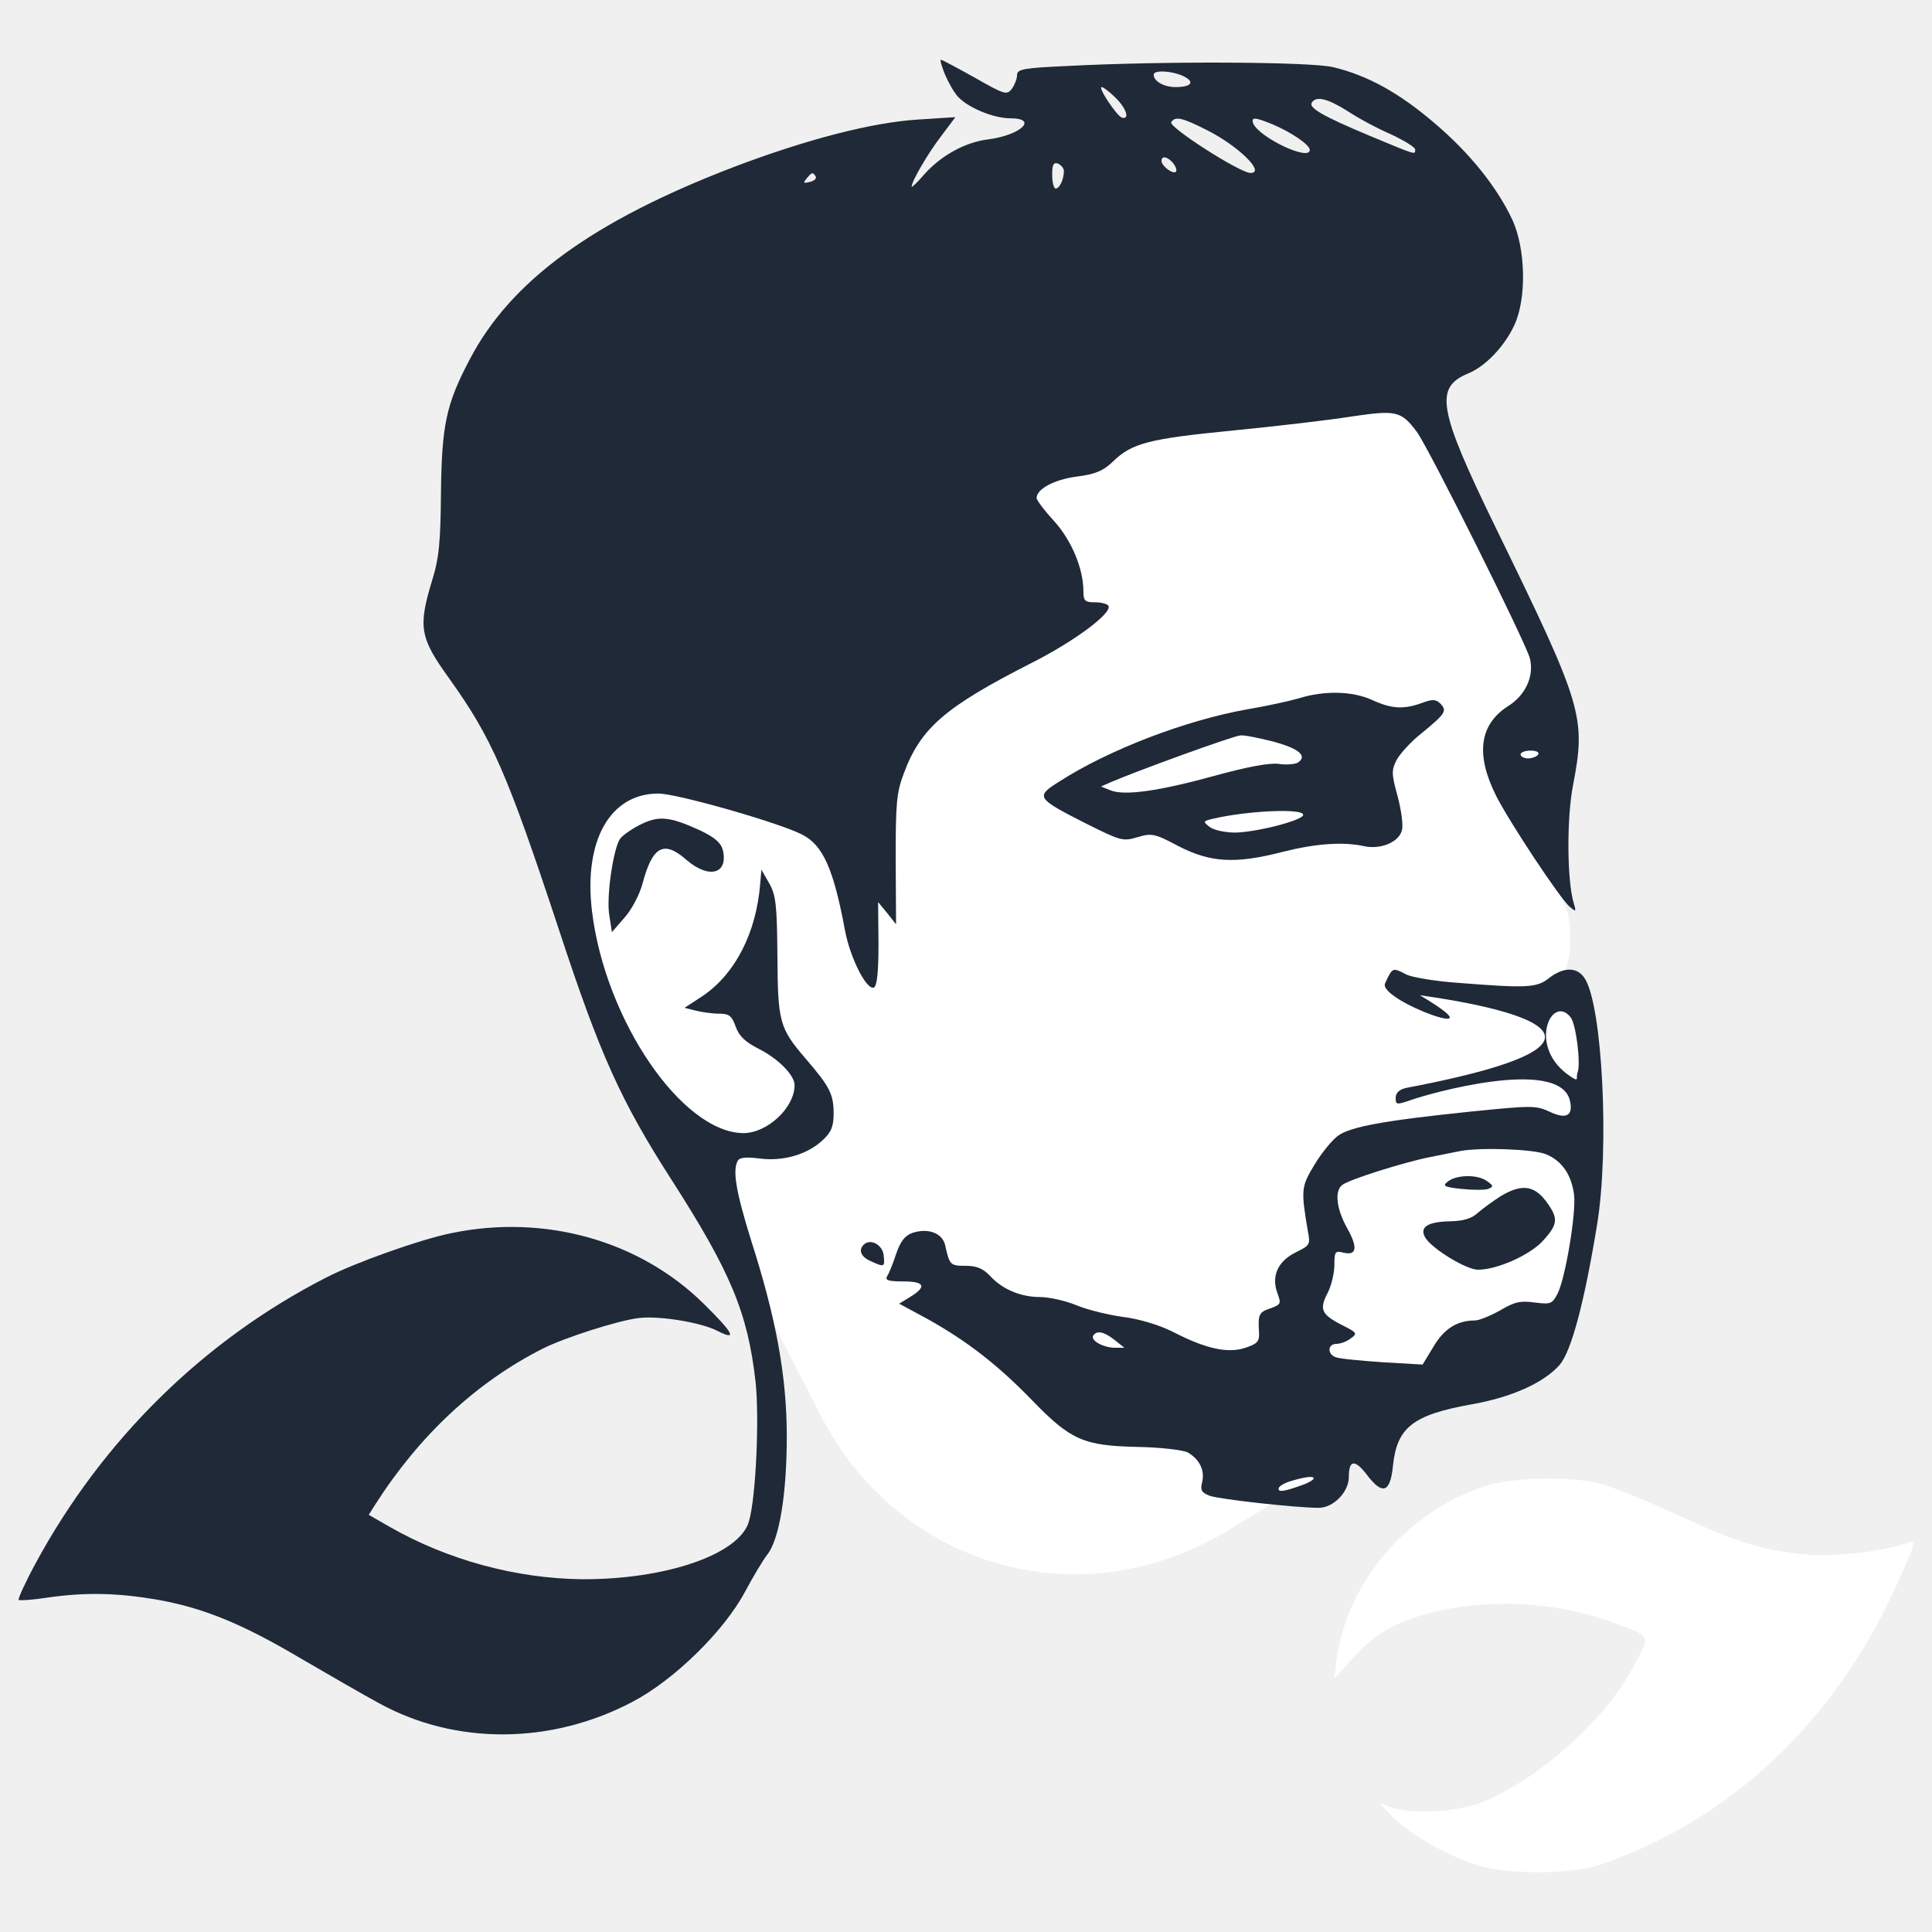
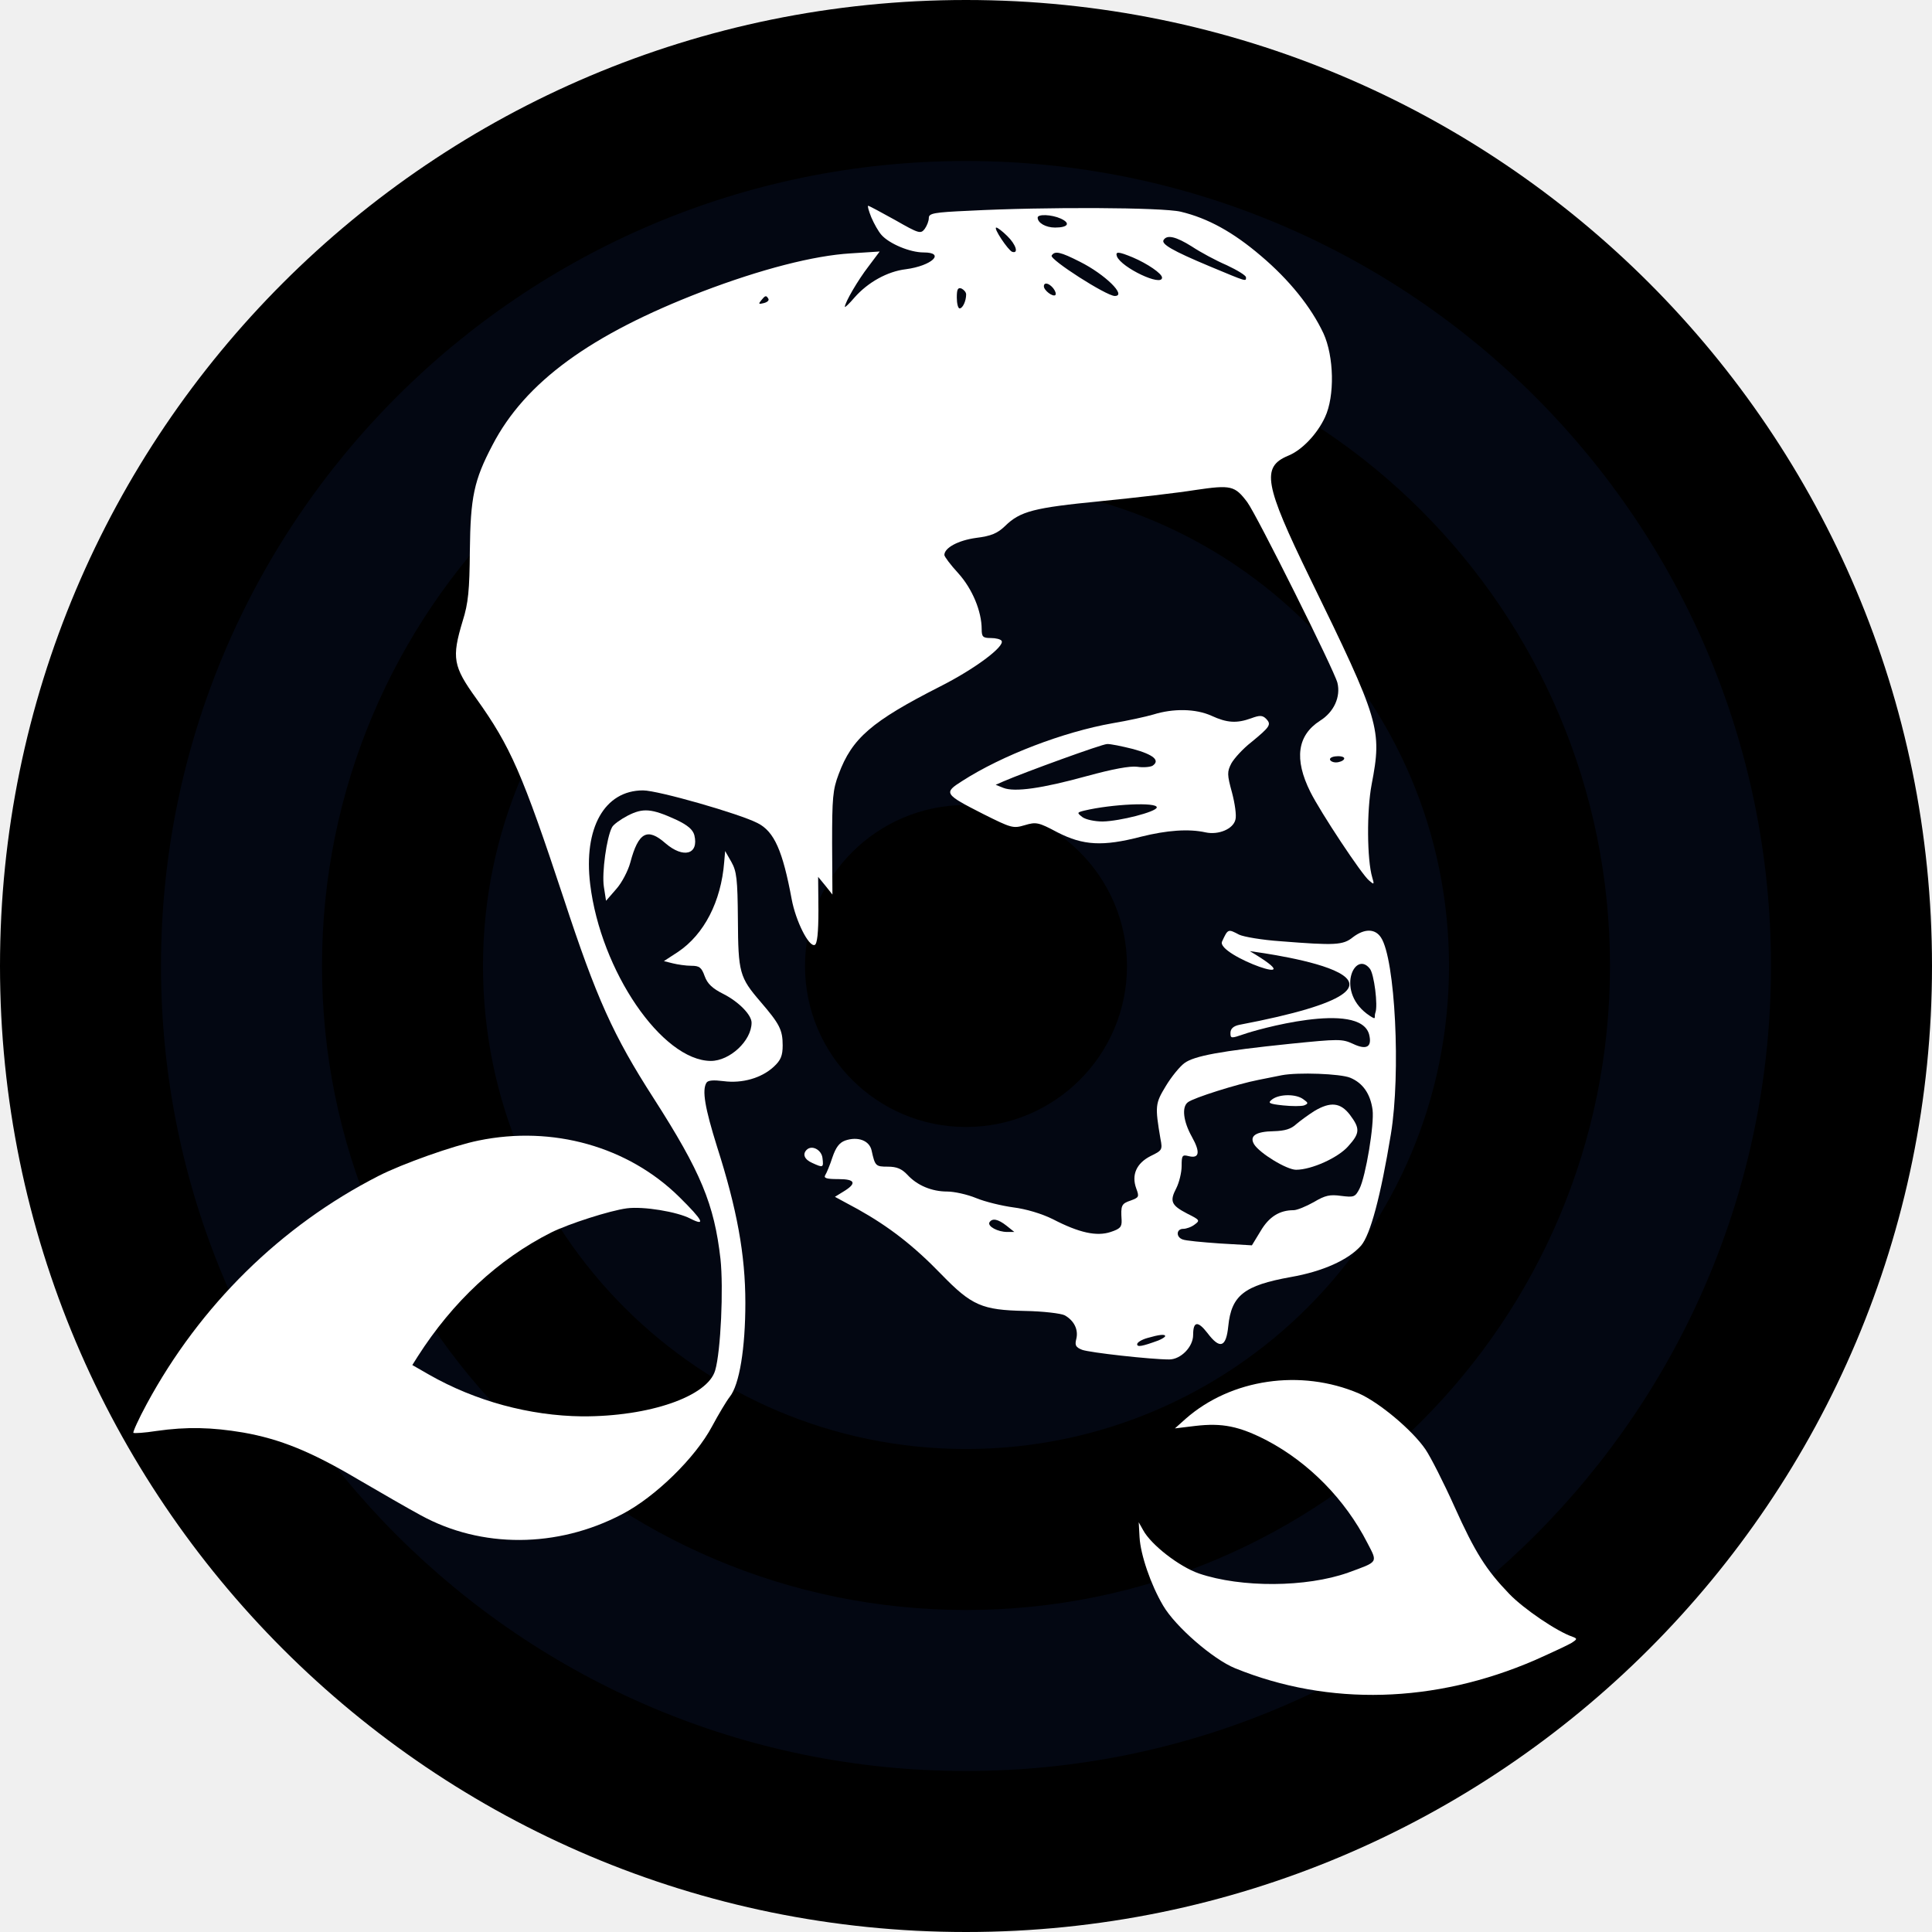
- <svg xmlns="http://www.w3.org/2000/svg" version="1.0" width="500pt" height="500pt" viewBox="0 0 500 500" preserveAspectRatio="xMidYMid" id="svg16" xml:space="preserve">
+ <svg xmlns="http://www.w3.org/2000/svg" version="1.0" width="487.812pt" height="487.812pt" viewBox="0 0 487.812 487.812" preserveAspectRatio="xMidYMid" id="svg16" xml:space="preserve">
  <defs id="defs16" />
-   <g transform="matrix(0.1,0,0,-0.1,0,500)" fill="#000000" stroke="none" id="g16">
-     <g id="g7" transform="matrix(1.145872,0,0,1.145872,-89.84599,-50.58929)">
-       <rect style="fill:#ffffff;fill-opacity:1;stroke:#ffffff;stroke-width:758.38;stroke-linecap:round;stroke-linejoin:round;stroke-dasharray:none;stroke-opacity:1;paint-order:stroke fill markers" id="rect7" width="339.911" height="225.301" x="2965.377" y="-1934.697" transform="matrix(1,0,0,-1,0,-2.5000001e-5)" />
-       <rect style="fill:#ffffff;fill-opacity:1;stroke:#ffffff;stroke-width:356.541;stroke-linecap:round;stroke-linejoin:round;stroke-dasharray:none;stroke-opacity:1;paint-order:stroke fill markers" id="rect6" width="724.114" height="23.376" x="2722.212" y="-2300.594" transform="scale(1,-1)" />
-       <rect style="fill:#ffffff;fill-opacity:1;stroke:#ffffff;stroke-width:758.38;stroke-linecap:round;stroke-linejoin:round;stroke-dasharray:none;stroke-opacity:1;paint-order:stroke fill markers" id="rect6-2" width="339.911" height="225.301" x="2965.377" y="-1934.697" transform="scale(1,-1)" />
-       <rect style="fill:#ffffff;fill-opacity:1;stroke:#ffffff;stroke-width:1404.04;stroke-linecap:round;stroke-linejoin:round;stroke-dasharray:none;stroke-opacity:1;paint-order:stroke fill markers" id="rect6-2-1" width="255.86" height="1025.918" x="2979.894" y="-1052.07" transform="matrix(0.8535558,0.5210014,0.4569677,-0.8894833,0,0)" />
-       <ellipse style="fill:#ffffff;fill-opacity:1;stroke:#ffffff;stroke-width:374.432;stroke-linecap:round;stroke-linejoin:round;stroke-dasharray:none;stroke-opacity:1;paint-order:stroke fill markers" id="path6" cx="2740.187" cy="-2478.085" transform="scale(1,-1)" rx="661.812" ry="1043.948" />
-       <path d="m 2212.397,4240.041 c 7.934,-18.512 20.275,-40.55 29.09,-50.247 22.038,-24.683 80.219,-49.365 119.006,-49.365 63.47,0 23.801,-37.906 -50.247,-47.602 -52.01,-6.171 -107.546,-37.024 -145.452,-80.219 -14.986,-17.631 -27.327,-29.09 -27.327,-26.446 0,12.341 37.024,75.811 66.996,114.598 l 31.735,42.313 -81.982,-5.289 c -104.901,-6.171 -254.761,-44.958 -421.369,-108.428 -316.468,-121.65 -501.588,-256.524 -594.148,-434.592 -52.892,-100.494 -62.588,-148.096 -64.352,-300.6 -0.881,-111.072 -4.408,-148.096 -20.275,-198.343 -31.735,-104.901 -27.327,-128.703 38.787,-220.381 96.968,-135.755 130.466,-212.448 247.709,-566.821 92.56,-282.088 140.162,-387.871 254.761,-565.939 133.992,-208.922 171.898,-300.6 189.528,-455.749 8.815,-81.982 0.881,-261.813 -14.986,-315.586 -21.157,-74.048 -186.883,-131.347 -377.293,-130.466 -148.978,1.763 -302.363,43.195 -433.711,118.124 l -47.602,27.327 14.986,23.801 c 99.612,156.03 228.315,275.918 378.174,351.729 49.365,24.683 167.49,62.588 215.092,68.759 46.721,6.171 142.807,-9.697 179.831,-29.09 44.958,-22.92 36.142,-5.289 -30.854,60.825 -145.452,143.689 -359.662,203.632 -569.465,160.438 C 1028.509,1608.688 882.176,1556.678 815.18,1522.298 539.262,1381.254 310.065,1156.465 158.443,876.14 135.524,833.827 118.775,796.803 120.537,794.158 c 2.645,-1.763 31.735,0 65.233,5.289 86.389,12.341 156.911,10.578 245.946,-4.408 104.902,-18.512 192.173,-53.773 326.164,-133.11 63.47,-37.024 142.807,-82.863 177.187,-101.376 171.897,-94.323 386.99,-93.442 570.347,2.645 95.205,49.365 208.922,161.319 255.642,249.472 18.512,34.379 40.55,71.403 50.247,83.745 27.327,34.38 44.076,137.518 44.076,266.221 0,136.636 -23.801,266.221 -80.219,442.526 -34.38,110.191 -43.195,160.438 -29.972,181.594 4.408,7.052 20.275,7.934 48.484,4.408 52.892,-7.052 107.546,8.815 141.926,40.55 20.275,18.512 25.564,31.735 25.564,60.825 0,44.076 -8.815,60.825 -62.588,123.414 -59.944,69.641 -63.47,82.863 -64.351,233.604 -0.881,114.598 -3.526,136.636 -18.512,163.082 l -17.631,30.853 -2.645,-30.853 c -8.815,-112.835 -57.299,-205.395 -130.466,-254.761 l -40.55,-26.446 24.683,-6.171 c 14.104,-3.526 37.906,-7.052 52.892,-7.052 22.92,0 29.09,-4.408 37.906,-29.09 7.934,-22.038 22.038,-35.261 53.773,-51.129 43.195,-22.038 79.337,-59.062 79.337,-81.1 0,-51.129 -61.707,-108.428 -115.48,-108.428 -138.399,0.882 -312.06,254.761 -342.032,500.707 -19.394,159.556 40.55,266.221 149.859,266.221 42.313,0 273.273,-66.114 324.401,-92.56 47.602,-23.801 71.404,-78.456 96.968,-215.974 11.46,-61.707 48.484,-135.755 65.233,-129.584 7.052,2.645 10.578,33.498 10.578,98.731 l -0.881,94.323 20.275,-24.683 20.275,-25.564 -0.882,145.452 c 0,127.821 1.763,151.622 18.512,195.699 37.906,102.257 93.442,149.859 287.377,248.59 97.849,49.365 184.239,113.717 174.542,129.584 -2.644,4.408 -15.867,7.934 -30.853,7.934 -22.038,0 -25.564,3.526 -25.564,24.683 0,51.129 -26.446,114.598 -66.114,158.675 -22.038,23.801 -39.669,47.602 -39.669,52.01 0,20.275 38.787,41.432 89.916,48.484 43.195,5.289 60.825,13.223 81.982,33.498 43.195,42.313 81.982,52.01 270.628,70.522 98.731,9.697 219.5,23.801 268.865,31.735 101.376,14.986 111.954,12.341 147.215,-34.38 26.446,-35.261 246.827,-476.905 255.642,-512.166 9.697,-39.669 -9.697,-82.863 -49.365,-107.546 -64.351,-41.432 -74.048,-108.428 -27.327,-201.869 29.09,-58.181 146.333,-235.367 166.608,-251.235 14.104,-12.341 14.986,-11.46 8.815,8.815 -14.986,50.247 -15.867,189.528 -1.763,263.576 29.972,156.912 23.801,178.068 -175.424,586.215 -128.703,264.458 -137.518,313.823 -61.707,345.558 39.669,15.867 82.863,61.707 104.901,109.309 28.209,59.944 25.564,172.779 -4.408,238.012 -35.261,74.93 -96.968,151.622 -177.187,219.5 -78.456,66.996 -149.859,106.665 -227.434,125.177 -52.01,12.341 -382.582,14.104 -601.2,2.645 -97.849,-4.408 -112.835,-7.052 -112.835,-20.275 0,-8.815 -5.289,-22.038 -11.46,-30.853 -11.46,-14.986 -15.867,-14.104 -83.745,24.683 -39.669,22.038 -74.048,40.55 -76.693,40.55 -2.645,0 1.763,-14.986 8.815,-32.616 z m 536.849,-3.526 c 29.09,-13.223 21.157,-25.564 -15.867,-25.564 -26.446,0 -49.365,13.223 -49.365,28.209 0,10.578 39.669,8.815 65.233,-2.645 z m -151.622,-49.365 c 24.683,-23.801 33.498,-51.129 14.104,-44.958 -11.46,4.408 -54.655,68.759 -44.958,68.759 3.526,0 17.631,-10.578 30.853,-23.801 z m 523.626,-29.972 c 23.801,-15.867 67.877,-39.669 98.731,-52.892 29.972,-14.104 54.655,-29.09 54.655,-34.38 0,-12.341 3.526,-13.223 -102.257,30.854 -107.546,44.958 -138.399,63.47 -131.347,74.93 9.697,15.867 35.261,9.697 80.219,-18.512 z m -317.349,-43.195 c 70.522,-35.261 133.992,-96.968 98.731,-96.968 -23.801,0 -186.002,104.02 -178.95,114.598 8.815,14.104 24.683,10.578 80.219,-17.631 z m 149.859,12.341 c 41.432,-17.631 82.863,-45.839 82.863,-57.299 0,-26.446 -114.598,28.209 -127.821,59.944 -5.289,14.986 4.408,14.104 44.958,-2.645 z m -225.671,-87.271 c 6.171,-7.934 8.815,-15.867 6.171,-19.394 -7.052,-6.171 -32.617,13.223 -32.617,24.683 0,12.341 14.104,9.697 26.446,-5.289 z m -246.827,-17.631 c 0,-18.512 -9.697,-39.669 -18.512,-39.669 -4.408,0 -7.934,14.104 -7.934,30.853 0,22.92 2.645,29.09 13.223,25.564 7.052,-3.526 13.223,-10.578 13.223,-16.749 z m -560.65,-12.341 c 2.645,-4.408 -2.645,-9.697 -13.223,-12.341 -14.104,-3.526 -15.867,-2.645 -7.052,7.934 11.46,14.104 14.104,14.986 20.275,4.408 z M 3552.316,2703.542 c -2.645,-4.408 -13.223,-8.815 -22.92,-8.815 -8.815,0 -16.749,4.408 -16.749,8.815 0,5.289 10.578,8.815 22.92,8.815 12.341,0 20.275,-3.526 16.749,-8.815 z" id="path1-2" style="fill:#1f2937;fill-opacity:1;stroke-width:0.882" />
-       <path d="m 3011.941,2830.482 c -21.157,-6.171 -73.167,-17.631 -115.48,-24.683 -139.281,-24.683 -312.942,-90.797 -426.658,-163.964 -52.892,-33.498 -51.129,-37.024 59.944,-93.442 79.337,-39.669 84.626,-41.432 117.243,-31.735 32.617,9.697 38.787,8.815 93.442,-20.275 72.285,-37.024 127.821,-40.55 236.249,-12.341 74.048,18.512 135.755,22.92 183.357,12.341 37.024,-7.934 78.456,9.697 84.626,36.143 3.526,11.46 -1.763,46.721 -9.697,76.693 -14.104,51.128 -14.104,59.062 -1.763,82.863 7.934,14.104 32.616,41.432 56.418,59.944 53.773,44.076 57.299,50.247 42.313,66.114 -10.578,10.578 -18.512,10.578 -42.313,1.763 -41.432,-14.986 -68.759,-13.223 -112.835,7.052 -44.958,20.275 -108.428,21.157 -164.845,3.526 z m -57.299,-97.849 c 58.181,-15.867 77.574,-32.616 54.655,-47.602 -7.052,-3.526 -26.446,-5.289 -43.195,-2.645 -20.275,2.645 -68.759,-6.171 -142.807,-26.446 -127.821,-35.261 -204.514,-45.839 -236.249,-33.498 l -22.038,8.815 22.038,9.697 c 59.062,25.564 279.444,105.783 293.548,105.783 8.815,0.882 42.313,-6.171 74.048,-14.104 z m 66.996,-165.727 c -1.763,-12.341 -104.901,-38.787 -153.385,-39.669 -22.038,0 -47.602,5.289 -57.299,12.341 -15.867,12.341 -15.867,13.223 5.289,18.512 77.574,18.512 208.04,24.683 205.395,8.815 z" id="path2-7" style="fill:#1f2937;fill-opacity:1;stroke-width:0.882" />
-       <path d="m 1522.163,2543.986 c -20.275,-10.578 -41.432,-25.564 -44.958,-33.498 -14.986,-28.209 -29.09,-128.703 -22.92,-168.371 l 6.171,-39.669 29.09,33.498 c 15.867,17.631 33.498,52.01 39.669,74.93 22.92,86.389 48.484,99.612 99.612,54.655 51.129,-44.076 95.205,-31.735 81.982,22.92 -4.408,15.867 -18.512,28.209 -52.01,44.076 -69.641,31.735 -93.442,33.498 -136.637,11.46 z" id="path4-0" style="fill:#1f2937;fill-opacity:1;stroke-width:0.882" />
-       <path d="m 3206.758,2186.968 c -18.512,-38.787 273.89,-142.699 78.464,-27.145 59.351,-8.479 623.132,-84.854 -29.98,-209.103 -16.749,-3.526 -24.683,-11.46 -24.683,-22.92 0,-15.867 1.763,-15.867 37.906,-3.526 31.09,11.4 328.979,97.054 355.255,-0.881 8.815,-35.261 -7.052,-44.958 -45.839,-26.446 -30.854,14.104 -39.669,14.104 -178.95,0 -196.58,-20.275 -271.51,-34.379 -298.837,-54.654 -13.223,-9.697 -37.024,-38.787 -52.892,-65.233 -29.972,-49.365 -30.853,-56.418 -14.986,-149.859 6.171,-30.853 4.408,-32.616 -28.209,-48.484 -39.669,-20.275 -54.655,-52.892 -40.55,-91.679 8.815,-23.801 7.934,-25.564 -15.867,-34.38 -26.446,-8.815 -28.209,-14.104 -25.564,-55.536 0.881,-19.394 -4.408,-24.683 -30.853,-33.498 -39.669,-13.223 -89.034,-2.644 -163.964,36.143 -31.735,15.867 -76.693,29.09 -111.954,33.498 -32.616,4.408 -80.219,15.868 -105.783,26.446 -25.564,10.578 -62.588,18.512 -81.982,18.512 -44.076,0 -85.508,17.631 -112.835,47.602 -15.867,16.749 -29.972,22.92 -55.536,22.92 -34.379,0 -36.142,1.763 -45.839,45.839 -6.171,28.209 -38.787,40.55 -74.93,28.209 -16.749,-6.171 -26.446,-19.393 -36.142,-47.602 -7.052,-22.038 -16.749,-44.958 -20.275,-50.247 -5.289,-8.815 3.526,-11.46 37.024,-11.46 49.365,0 52.892,-12.341 13.223,-36.143 l -22.92,-14.104 65.233,-35.261 c 88.153,-49.365 157.793,-103.138 236.249,-184.239 86.389,-89.034 115.48,-101.376 237.13,-104.02 52.01,-0.881 102.257,-7.052 112.835,-12.341 26.446,-14.986 39.669,-40.55 32.617,-67.877 -4.408,-17.631 -0.882,-22.92 16.749,-29.972 21.157,-7.934 194.817,-27.327 246.827,-27.327 32.616,0 67.877,35.261 67.877,69.641 0,38.787 13.223,40.55 40.55,5.289 35.261,-46.721 52.892,-41.432 59.062,19.393 8.815,87.271 44.958,115.48 177.187,139.281 90.797,15.867 163.082,48.484 199.225,89.034 26.446,30.853 55.536,139.281 84.626,316.468 28.209,171.898 12.341,496.299 -28.209,557.124 -16.749,25.564 -46.721,25.564 -79.337,0.881 -28.209,-22.92 -50.247,-23.801 -206.277,-11.46 -51.129,3.526 -103.138,12.341 -116.361,18.512 -31.735,16.749 -31.735,16.749 -48.484,-19.393 z m 418.725,-76.693 c 12.341,-14.104 23.801,-105.783 15.867,-125.177 -4.408,-12.341 4.841,-22.226 -15.434,-9.003 -100.24,65.675 -43.207,188.111 -0.433,134.18 z m -55.536,-309.415 c 36.142,-14.986 57.299,-45.839 63.47,-90.797 5.289,-41.432 -19.393,-188.647 -37.024,-223.907 -12.341,-23.801 -15.867,-24.683 -52.01,-20.275 -31.735,4.408 -44.958,1.763 -77.574,-17.631 -22.038,-12.341 -47.602,-22.92 -57.299,-22.92 -39.669,0 -69.641,-18.512 -93.442,-59.062 l -24.683,-40.55 -90.797,5.289 c -50.247,3.526 -97.849,7.934 -105.783,11.46 -19.394,7.052 -17.631,29.972 1.763,29.972 8.815,0 23.801,5.289 32.617,12.341 15.867,11.46 14.104,13.223 -21.157,30.853 -45.839,23.801 -50.247,35.261 -30.853,72.285 7.934,15.867 14.986,44.076 14.986,62.588 0,29.972 1.763,32.616 19.394,28.209 30.853,-7.934 34.38,10.578 9.697,54.654 -24.683,44.076 -29.09,84.626 -11.46,97.849 14.986,12.341 141.044,52.01 200.106,63.47 26.446,5.289 56.418,11.46 66.114,13.223 45.839,8.815 165.727,4.407 193.936,-7.052 z m -974.086,-419.606 22.038,-17.631 h -20.275 c -26.446,0 -56.418,15.867 -50.247,27.327 7.934,12.341 23.801,9.697 48.484,-9.697 z m 449.578,-312.942 c 0,-2.645 -8.815,-7.934 -19.393,-12.341 -45.839,-16.749 -59.944,-19.393 -59.944,-10.578 0,5.289 13.223,13.223 29.09,17.631 33.498,9.697 50.247,11.46 50.247,5.289 z" id="path9-9" style="fill:#1f2937;fill-opacity:1;stroke-width:0.882" />
-       <path d="m 3349.565,1740.035 c -14.104,-10.578 -11.46,-13.223 29.972,-17.631 24.683,-2.645 52.01,-2.645 59.944,0 12.341,5.289 12.341,7.052 -2.645,17.631 -20.275,14.986 -66.114,14.986 -87.271,0 z" id="path10-3" style="fill:#1f2937;fill-opacity:1;stroke-width:0.882" />
-       <path d="m 3468.571,1706.537 c -16.749,-10.578 -39.669,-27.327 -51.128,-37.024 -14.986,-14.104 -32.617,-19.394 -64.351,-20.275 -50.247,-0.881 -69.641,-13.223 -55.536,-37.024 15.867,-25.564 92.56,-72.285 119.006,-72.285 44.076,0 119.887,34.379 148.096,66.996 33.498,37.024 33.498,50.247 4.408,89.034 -26.446,34.379 -54.655,37.906 -100.494,10.578 z" id="path11-6" style="fill:#1f2937;fill-opacity:1;stroke-width:0.882" />
-       <path d="m 2029.04,1596.346 c -12.341,-12.341 -6.171,-27.327 15.867,-37.024 30.853,-14.104 32.616,-14.104 29.09,14.104 -2.645,22.92 -29.972,37.906 -44.958,22.92 z" id="path15-0" style="fill:#1f2937;fill-opacity:1;stroke-width:0.882" />
-       <path d="M 3435.057,1052.041 C 3257.201,994.525 3120.933,836.135 3097.042,658.279 l -5.309,-42.473 40.703,45.128 c 53.976,59.285 98.219,84.946 189.36,107.068 136.268,31.855 288.464,20.352 422.963,-33.625 62.825,-24.776 61.94,-19.467 15.044,-104.413 -64.597,-114.147 -208.828,-241.566 -331.824,-292.003 -57.516,-23.006 -162.814,-29.2 -209.711,-11.503 l -24.776,8.849 30.97,-31.855 c 36.279,-37.164 116.801,-84.062 185.82,-107.068 68.134,-23.006 215.905,-23.006 283.154,0 284.04,97.334 514.988,309.7 654.796,601.704 23.007,49.552 45.128,99.104 48.666,110.607 5.309,18.582 4.426,20.352 -9.733,15.043 -45.129,-18.582 -162.814,-32.74 -224.754,-27.431 -99.104,8.848 -156.62,25.661 -294.658,89.371 -69.02,31.855 -147.772,63.71 -174.318,70.789 -67.249,17.697 -195.554,15.043 -258.378,-4.424 z" id="path16-6" style="fill:#ffffff;fill-opacity:1;stroke-width:0.885" />
+   <g transform="matrix(0.1,0,0,-0.1,-6.094039,493.906)" fill="#000000" stroke="none" id="g16">
+     <g id="g9" transform="matrix(0.9192332,0,0,0.9192332,479.753,120.3231)">
+       <g id="g2">
+         <g id="g8" transform="matrix(4.422273,0,0,-4.422273,428.8437,4357.672)">
+           <g fill-opacity="1" id="g6">
+             <circle fill="#94a3b8" cx="400" cy="400" r="600" id="circle1" style="fill:#000000;fill-opacity:1" />
+             <circle fill="#a3b0c3" cx="400" cy="400" r="500" id="circle2" style="fill:#030712;fill-opacity:1" />
+             <circle fill="#b3bece" cx="400" cy="400" r="400" id="circle3" style="fill:#000000;fill-opacity:1" />
+             <circle fill="#c2ccd9" cx="400" cy="400" r="300" id="circle4" style="fill:#030712;fill-opacity:1;stroke-width:0.999;stroke-dasharray:none" />
+             <circle fill="#d2dae5" cx="400" cy="400" r="200" id="circle5" style="fill:#030712;fill-opacity:1;stroke-width:0.999;stroke-dasharray:none" />
+             <circle fill="#e2e8f0" cx="400" cy="400" r="100" id="circle6" style="fill:#000000;fill-opacity:1" />
+           </g>
+         </g>
+         <g id="g1" transform="matrix(1.131103,0,0,1.131103,-380.6804,-442.3941)">
+           <path d="m 2049.594,4497.956 c 6.796,-15.858 17.368,-34.736 24.919,-43.042 18.878,-21.144 68.717,-42.287 101.942,-42.287 54.369,0 20.389,-32.471 -43.042,-40.777 -44.553,-5.286 -92.126,-31.715 -124.596,-68.717 -12.837,-15.102 -23.409,-24.919 -23.409,-22.654 0,10.572 31.715,64.941 57.39,98.167 l 27.185,36.246 -70.227,-4.531 c -89.86,-5.286 -218.232,-38.512 -360.951,-92.881 -271.091,-104.208 -429.668,-219.742 -508.956,-372.278 -45.308,-86.085 -53.614,-126.861 -55.124,-257.499 -0.755,-95.146 -3.776,-126.862 -17.368,-169.904 -27.185,-89.86 -23.409,-110.249 33.226,-188.782 83.064,-116.29 111.759,-181.986 212.191,-485.547 79.288,-241.641 120.065,-332.256 218.232,-484.792 114.779,-178.965 147.25,-257.499 162.353,-390.401 7.551,-70.227 0.755,-224.273 -12.837,-270.336 -18.123,-63.431 -160.087,-112.514 -323.195,-111.759 -127.617,1.51 -259.009,37.001 -371.523,101.187 l -40.777,23.409 12.837,20.389 c 85.329,133.658 195.578,236.355 323.95,301.296 42.287,21.143 143.474,53.614 184.251,58.9 40.022,5.286 122.331,-8.306 154.046,-24.919 38.511,-19.633 30.96,-4.531 -26.43,52.104 -124.596,123.086 -308.092,174.435 -487.813,137.433 -60.41,-12.082 -185.762,-56.635 -243.151,-86.085 -236.355,-120.82 -432.688,-313.378 -562.57,-553.509 -19.633,-36.246 -33.981,-67.962 -32.471,-70.227 2.265,-1.51 27.185,0 55.879,4.531 74.003,10.572 134.413,9.062 210.681,-3.776 89.86,-15.858 164.618,-46.063 279.397,-114.024 54.369,-31.715 122.331,-70.982 151.781,-86.84 147.25,-80.799 331.501,-80.043 488.568,2.265 81.554,42.287 178.965,138.189 218.987,213.701 15.858,29.45 34.736,61.165 43.042,71.737 23.409,29.45 37.756,117.8 37.756,228.049 0,117.045 -20.389,228.048 -68.717,379.074 -29.45,94.391 -37.001,137.433 -25.674,155.556 3.776,6.041 17.368,6.796 41.532,3.776 45.308,-6.041 92.126,7.551 121.576,34.736 17.368,15.858 21.899,27.185 21.899,52.104 0,37.757 -7.551,52.104 -53.614,105.718 -51.349,59.655 -54.369,70.982 -55.124,200.109 -0.755,98.167 -3.021,117.045 -15.858,139.699 l -15.103,26.43 -2.265,-26.43 c -7.551,-96.656 -49.083,-175.945 -111.759,-218.232 l -34.736,-22.654 21.144,-5.286 c 12.082,-3.021 32.471,-6.041 45.308,-6.041 19.633,0 24.919,-3.776 32.471,-24.919 6.796,-18.878 18.878,-30.205 46.063,-43.797 37.001,-18.878 67.961,-50.594 67.961,-69.472 0,-43.797 -52.859,-92.881 -98.922,-92.881 -118.555,0.755 -267.315,218.232 -292.99,428.913 -16.613,136.678 34.736,228.049 128.372,228.049 36.246,0 234.09,-56.635 277.887,-79.288 40.777,-20.388 61.165,-67.206 83.064,-185.006 9.817,-52.859 41.532,-116.29 55.88,-111.004 6.041,2.265 9.062,28.695 9.062,84.574 l -0.755,80.799 17.368,-21.144 17.368,-21.899 -0.755,124.596 c 0,109.494 1.51,129.882 15.858,167.639 32.471,87.595 80.044,128.372 246.172,212.946 83.819,42.287 157.822,97.412 149.515,111.004 -2.265,3.776 -13.592,6.796 -26.429,6.796 -18.878,0 -21.899,3.02 -21.899,21.143 0,43.797 -22.654,98.167 -56.635,135.923 -18.878,20.389 -33.981,40.777 -33.981,44.553 0,17.368 33.226,35.491 77.023,41.532 37.001,4.531 52.104,11.327 70.227,28.695 37.001,36.246 70.227,44.553 231.824,60.41 84.574,8.306 188.027,20.389 230.314,27.185 86.84,12.837 95.901,10.572 126.106,-29.45 22.654,-30.205 211.436,-408.524 218.987,-438.729 8.306,-33.981 -8.306,-70.982 -42.287,-92.126 -55.124,-35.491 -63.431,-92.881 -23.409,-172.924 24.919,-49.838 125.351,-201.619 142.719,-215.212 12.082,-10.572 12.837,-9.817 7.551,7.551 -12.837,43.042 -13.592,162.352 -1.51,225.783 25.674,134.413 20.389,152.536 -150.27,502.16 -110.249,226.538 -117.8,268.825 -52.859,296.01 33.981,13.592 70.982,52.859 89.86,93.636 24.164,51.349 21.899,148.005 -3.776,203.885 -30.205,64.186 -83.064,129.882 -151.781,188.027 -67.206,57.39 -128.372,91.371 -194.823,107.228 -44.553,10.572 -327.725,12.082 -514.997,2.265 -83.819,-3.776 -96.656,-6.041 -96.656,-17.368 0,-7.551 -4.531,-18.878 -9.817,-26.43 -9.817,-12.837 -13.592,-12.082 -71.737,21.144 -33.981,18.878 -63.431,34.736 -65.696,34.736 -2.265,0 1.51,-12.837 7.551,-27.94 z m 459.873,-3.021 c 24.919,-11.327 18.123,-21.899 -13.592,-21.899 -22.654,0 -42.287,11.327 -42.287,24.164 0,9.062 33.981,7.551 55.88,-2.265 z m -129.882,-42.287 c 21.144,-20.389 28.695,-43.797 12.082,-38.511 -9.817,3.776 -46.818,58.9 -38.511,58.9 3.021,0 15.103,-9.062 26.43,-20.388 z m 448.546,-25.674 c 20.388,-13.592 58.145,-33.981 84.574,-45.308 25.674,-12.082 46.818,-24.919 46.818,-29.45 0,-10.572 3.021,-11.327 -87.595,26.43 -92.126,38.511 -118.555,54.369 -112.514,64.186 8.306,13.592 30.205,8.306 68.717,-15.858 z m -271.846,-37.001 c 60.41,-30.205 114.779,-83.064 84.574,-83.064 -20.388,0 -159.332,89.105 -153.291,98.167 7.551,12.082 21.143,9.062 68.717,-15.103 z m 128.372,10.572 c 35.491,-15.102 70.982,-39.267 70.982,-49.083 0,-22.654 -98.167,24.164 -109.494,51.349 -4.531,12.837 3.776,12.082 38.511,-2.265 z m -193.313,-74.758 c 5.286,-6.796 7.551,-13.592 5.286,-16.613 -6.041,-5.286 -27.94,11.327 -27.94,21.144 0,10.572 12.082,8.306 22.654,-4.531 z m -211.436,-15.103 c 0,-15.858 -8.306,-33.981 -15.858,-33.981 -3.776,0 -6.796,12.082 -6.796,26.43 0,19.633 2.265,24.919 11.327,21.899 6.041,-3.02 11.327,-9.062 11.327,-14.348 z m -480.261,-10.572 c 2.265,-3.776 -2.265,-8.306 -11.327,-10.572 -12.082,-3.021 -13.592,-2.265 -6.041,6.796 9.817,12.082 12.082,12.837 17.368,3.776 z m 1397.742,-1118.345 c -2.265,-3.776 -11.327,-7.551 -19.633,-7.551 -7.551,0 -14.347,3.776 -14.347,7.551 0,4.531 9.061,7.551 19.633,7.551 10.572,0 17.368,-3.021 14.347,-7.551 z" id="path1-2" style="fill:#ffffff;fill-opacity:1;stroke-width:0.755" />
+           <path d="m 2734.495,3290.506 c -18.123,-5.286 -62.676,-15.102 -98.922,-21.144 -119.31,-21.144 -268.07,-77.778 -365.482,-140.454 -45.308,-28.695 -43.797,-31.715 51.349,-80.044 67.962,-33.981 72.492,-35.491 100.432,-27.185 27.94,8.306 33.226,7.551 80.044,-17.368 61.921,-31.715 109.494,-34.736 202.374,-10.572 63.431,15.858 116.29,19.633 157.067,10.572 31.715,-6.796 67.207,8.306 72.492,30.96 3.021,9.817 -1.51,40.022 -8.306,65.696 -12.082,43.797 -12.082,50.594 -1.51,70.982 6.796,12.082 27.94,35.491 48.328,51.349 46.063,37.756 49.083,43.042 36.246,56.635 -9.061,9.062 -15.858,9.062 -36.246,1.51 -35.491,-12.837 -58.9,-11.327 -96.656,6.041 -38.512,17.368 -92.881,18.123 -141.209,3.021 z m -49.083,-83.819 c 49.839,-13.592 66.451,-27.94 46.818,-40.777 -6.041,-3.021 -22.654,-4.531 -37.001,-2.265 -17.368,2.265 -58.9,-5.286 -122.331,-22.654 -109.494,-30.205 -175.19,-39.267 -202.374,-28.695 l -18.878,7.551 18.878,8.306 c 50.593,21.899 239.376,90.615 251.458,90.615 7.551,0.755 36.246,-5.286 63.431,-12.082 z m 57.39,-141.964 c -1.51,-10.572 -89.86,-33.226 -131.392,-33.981 -18.878,0 -40.777,4.531 -49.083,10.572 -13.592,10.572 -13.592,11.327 4.531,15.858 66.451,15.858 178.21,21.144 175.945,7.551 z" id="path2-7" style="fill:#ffffff;fill-opacity:1;stroke-width:0.755" />
+           <path d="m 1458.329,3045.089 c -17.368,-9.062 -35.491,-21.899 -38.512,-28.695 -12.837,-24.164 -24.919,-110.249 -19.633,-144.23 l 5.286,-33.981 24.919,28.695 c 13.592,15.102 28.695,44.553 33.981,64.186 19.633,74.003 41.532,85.329 85.329,46.818 43.797,-37.756 81.554,-27.184 70.227,19.633 -3.776,13.592 -15.858,24.164 -44.552,37.757 -59.655,27.184 -80.044,28.695 -117.045,9.817 z" id="path4-0" style="fill:#ffffff;fill-opacity:1;stroke-width:0.755" />
+           <path d="m 2901.378,2739.262 c -15.858,-33.226 234.618,-122.238 67.214,-23.253 50.841,-7.263 533.784,-72.687 -25.681,-179.121 -14.347,-3.021 -21.144,-9.817 -21.144,-19.633 0,-13.592 1.51,-13.592 32.47,-3.021 26.632,9.765 281.809,83.138 304.317,-0.755 7.551,-30.205 -6.041,-38.512 -39.267,-22.654 -26.43,12.082 -33.981,12.082 -153.291,0 -168.394,-17.368 -232.579,-29.45 -255.988,-46.818 -11.327,-8.306 -31.715,-33.226 -45.308,-55.879 -25.674,-42.287 -26.43,-48.328 -12.837,-128.372 5.286,-26.43 3.776,-27.94 -24.164,-41.532 -33.981,-17.368 -46.818,-45.308 -34.736,-78.533 7.551,-20.389 6.796,-21.899 -13.592,-29.45 -22.654,-7.551 -24.164,-12.082 -21.899,-47.573 0.755,-16.613 -3.776,-21.144 -26.43,-28.695 -33.981,-11.327 -76.268,-2.265 -140.454,30.96 -27.185,13.592 -65.696,24.919 -95.901,28.695 -27.94,3.776 -68.717,13.592 -90.615,22.654 -21.899,9.062 -53.614,15.858 -70.227,15.858 -37.756,0 -73.247,15.102 -96.656,40.777 -13.592,14.347 -25.674,19.633 -47.573,19.633 -29.45,0 -30.96,1.51 -39.267,39.267 -5.286,24.164 -33.226,34.736 -64.186,24.164 -14.347,-5.286 -22.654,-16.613 -30.96,-40.777 -6.041,-18.878 -14.348,-38.512 -17.368,-43.042 -4.531,-7.551 3.021,-9.817 31.715,-9.817 42.287,0 45.308,-10.572 11.327,-30.96 l -19.633,-12.082 55.879,-30.205 c 75.513,-42.287 135.168,-88.35 202.374,-157.822 74.003,-76.268 98.922,-86.84 203.13,-89.105 44.553,-0.755 87.595,-6.041 96.656,-10.572 22.654,-12.837 33.981,-34.736 27.94,-58.145 -3.776,-15.102 -0.755,-19.633 14.347,-25.674 18.123,-6.796 166.883,-23.409 211.436,-23.409 27.94,0 58.145,30.205 58.145,59.655 0,33.225 11.327,34.736 34.736,4.531 30.205,-40.022 45.308,-35.491 50.593,16.613 7.551,74.758 38.512,98.922 151.781,119.31 77.778,13.592 139.699,41.532 170.659,76.268 22.654,26.429 47.573,119.31 72.492,271.091 24.164,147.25 10.572,425.137 -24.164,477.241 -14.347,21.899 -40.022,21.899 -67.961,0.755 -24.164,-19.633 -43.042,-20.389 -176.7,-9.817 -43.797,3.021 -88.35,10.572 -99.677,15.858 -27.185,14.347 -27.185,14.347 -41.532,-16.613 z m 358.686,-65.696 c 10.572,-12.082 20.389,-90.615 13.592,-107.228 -3.776,-10.572 4.147,-19.039 -13.221,-7.712 -85.868,56.258 -37.012,161.139 -0.371,114.941 z m -47.573,-265.05 c 30.96,-12.837 49.083,-39.267 54.369,-77.778 4.531,-35.491 -16.613,-161.597 -31.715,-191.803 -10.572,-20.389 -13.592,-21.143 -44.553,-17.368 -27.184,3.776 -38.511,1.51 -66.451,-15.102 -18.878,-10.572 -40.777,-19.633 -49.083,-19.633 -33.981,0 -59.655,-15.858 -80.044,-50.594 l -21.144,-34.736 -77.778,4.531 c -43.042,3.021 -83.819,6.796 -90.615,9.817 -16.613,6.041 -15.103,25.674 1.51,25.674 7.551,0 20.389,4.531 27.94,10.572 13.592,9.817 12.082,11.327 -18.123,26.43 -39.267,20.388 -43.042,30.205 -26.429,61.92 6.796,13.592 12.837,37.756 12.837,53.614 0,25.674 1.51,27.94 16.613,24.164 26.429,-6.796 29.45,9.062 8.306,46.818 -21.144,37.757 -24.919,72.492 -9.817,83.819 12.837,10.572 120.82,44.553 171.414,54.369 22.654,4.531 48.328,9.817 56.635,11.327 39.267,7.551 141.964,3.776 166.128,-6.041 z m -834.417,-359.441 18.878,-15.103 h -17.368 c -22.654,0 -48.328,13.592 -43.042,23.409 6.796,10.572 20.389,8.306 41.532,-8.306 z m 385.115,-268.07 c 0,-2.265 -7.551,-6.796 -16.613,-10.572 -39.267,-14.347 -51.349,-16.613 -51.349,-9.062 0,4.531 11.327,11.327 24.919,15.103 28.695,8.306 43.042,9.817 43.042,4.531 z" id="path9-9" style="fill:#ffffff;fill-opacity:1;stroke-width:0.755" />
+           <path d="m 3023.709,2356.412 c -12.082,-9.062 -9.817,-11.327 25.674,-15.103 21.144,-2.265 44.553,-2.265 51.349,0 10.572,4.531 10.572,6.041 -2.265,15.103 -17.368,12.837 -56.635,12.837 -74.758,0 z" id="path10-3" style="fill:#ffffff;fill-opacity:1;stroke-width:0.755" />
+           <path d="m 3125.651,2327.718 c -14.348,-9.062 -33.981,-23.409 -43.797,-31.715 -12.837,-12.082 -27.94,-16.613 -55.124,-17.368 -43.042,-0.755 -59.655,-11.327 -47.573,-31.715 13.592,-21.899 79.288,-61.92 101.942,-61.92 37.756,0 102.697,29.45 126.862,57.39 28.695,31.715 28.695,43.042 3.776,76.268 -22.654,29.45 -46.818,32.471 -86.085,9.062 z" id="path11-6" style="fill:#ffffff;fill-opacity:1;stroke-width:0.755" />
+           <path d="m 1892.527,2233.327 c -10.572,-10.572 -5.286,-23.409 13.592,-31.715 26.429,-12.082 27.94,-12.082 24.919,12.082 -2.265,19.633 -25.674,32.471 -38.512,19.633 z" id="path15-0" style="fill:#ffffff;fill-opacity:1;stroke-width:0.755" />
+           <path d="m 3233.504,1641.904 c -140.791,60.069 -310.11,35.466 -420.47,-61.567 l -26.11,-23.385 49.403,6 c 65.212,7.612 106.337,-0.317 174.532,-35.64 101.305,-53.567 189.144,-142.481 243.221,-248.121 25.494,-49.075 27.801,-45.319 -46.83,-72.59 -101.261,-35.795 -258.854,-36.985 -361.948,-2.031 -47.898,16.703 -116.278,69.476 -135.737,105.617 l -10.55,18.784 2.01,-36.326 c 2.436,-42.46 26.972,-114.713 57.244,-166.025 29.725,-50.836 121.014,-130.265 174.925,-152.2 227.791,-92.545 484.614,-85.489 727.94,19.753 40.848,18.246 81.149,36.967 89.518,42.171 13.268,8.626 13.673,10.194 2.073,14.524 -37.867,12.778 -118.18,67.289 -153.591,103.863 -56.467,58.736 -82.963,100.038 -133.994,213.594 -25.516,56.778 -57.044,118.788 -69.639,137.43 -32.032,47.08 -112.722,114.406 -161.997,136.149 z" id="path16-6" style="fill:#ffffff;fill-opacity:1;stroke-width:0.725" />
+         </g>
+       </g>
    </g>
  </g>
</svg>
